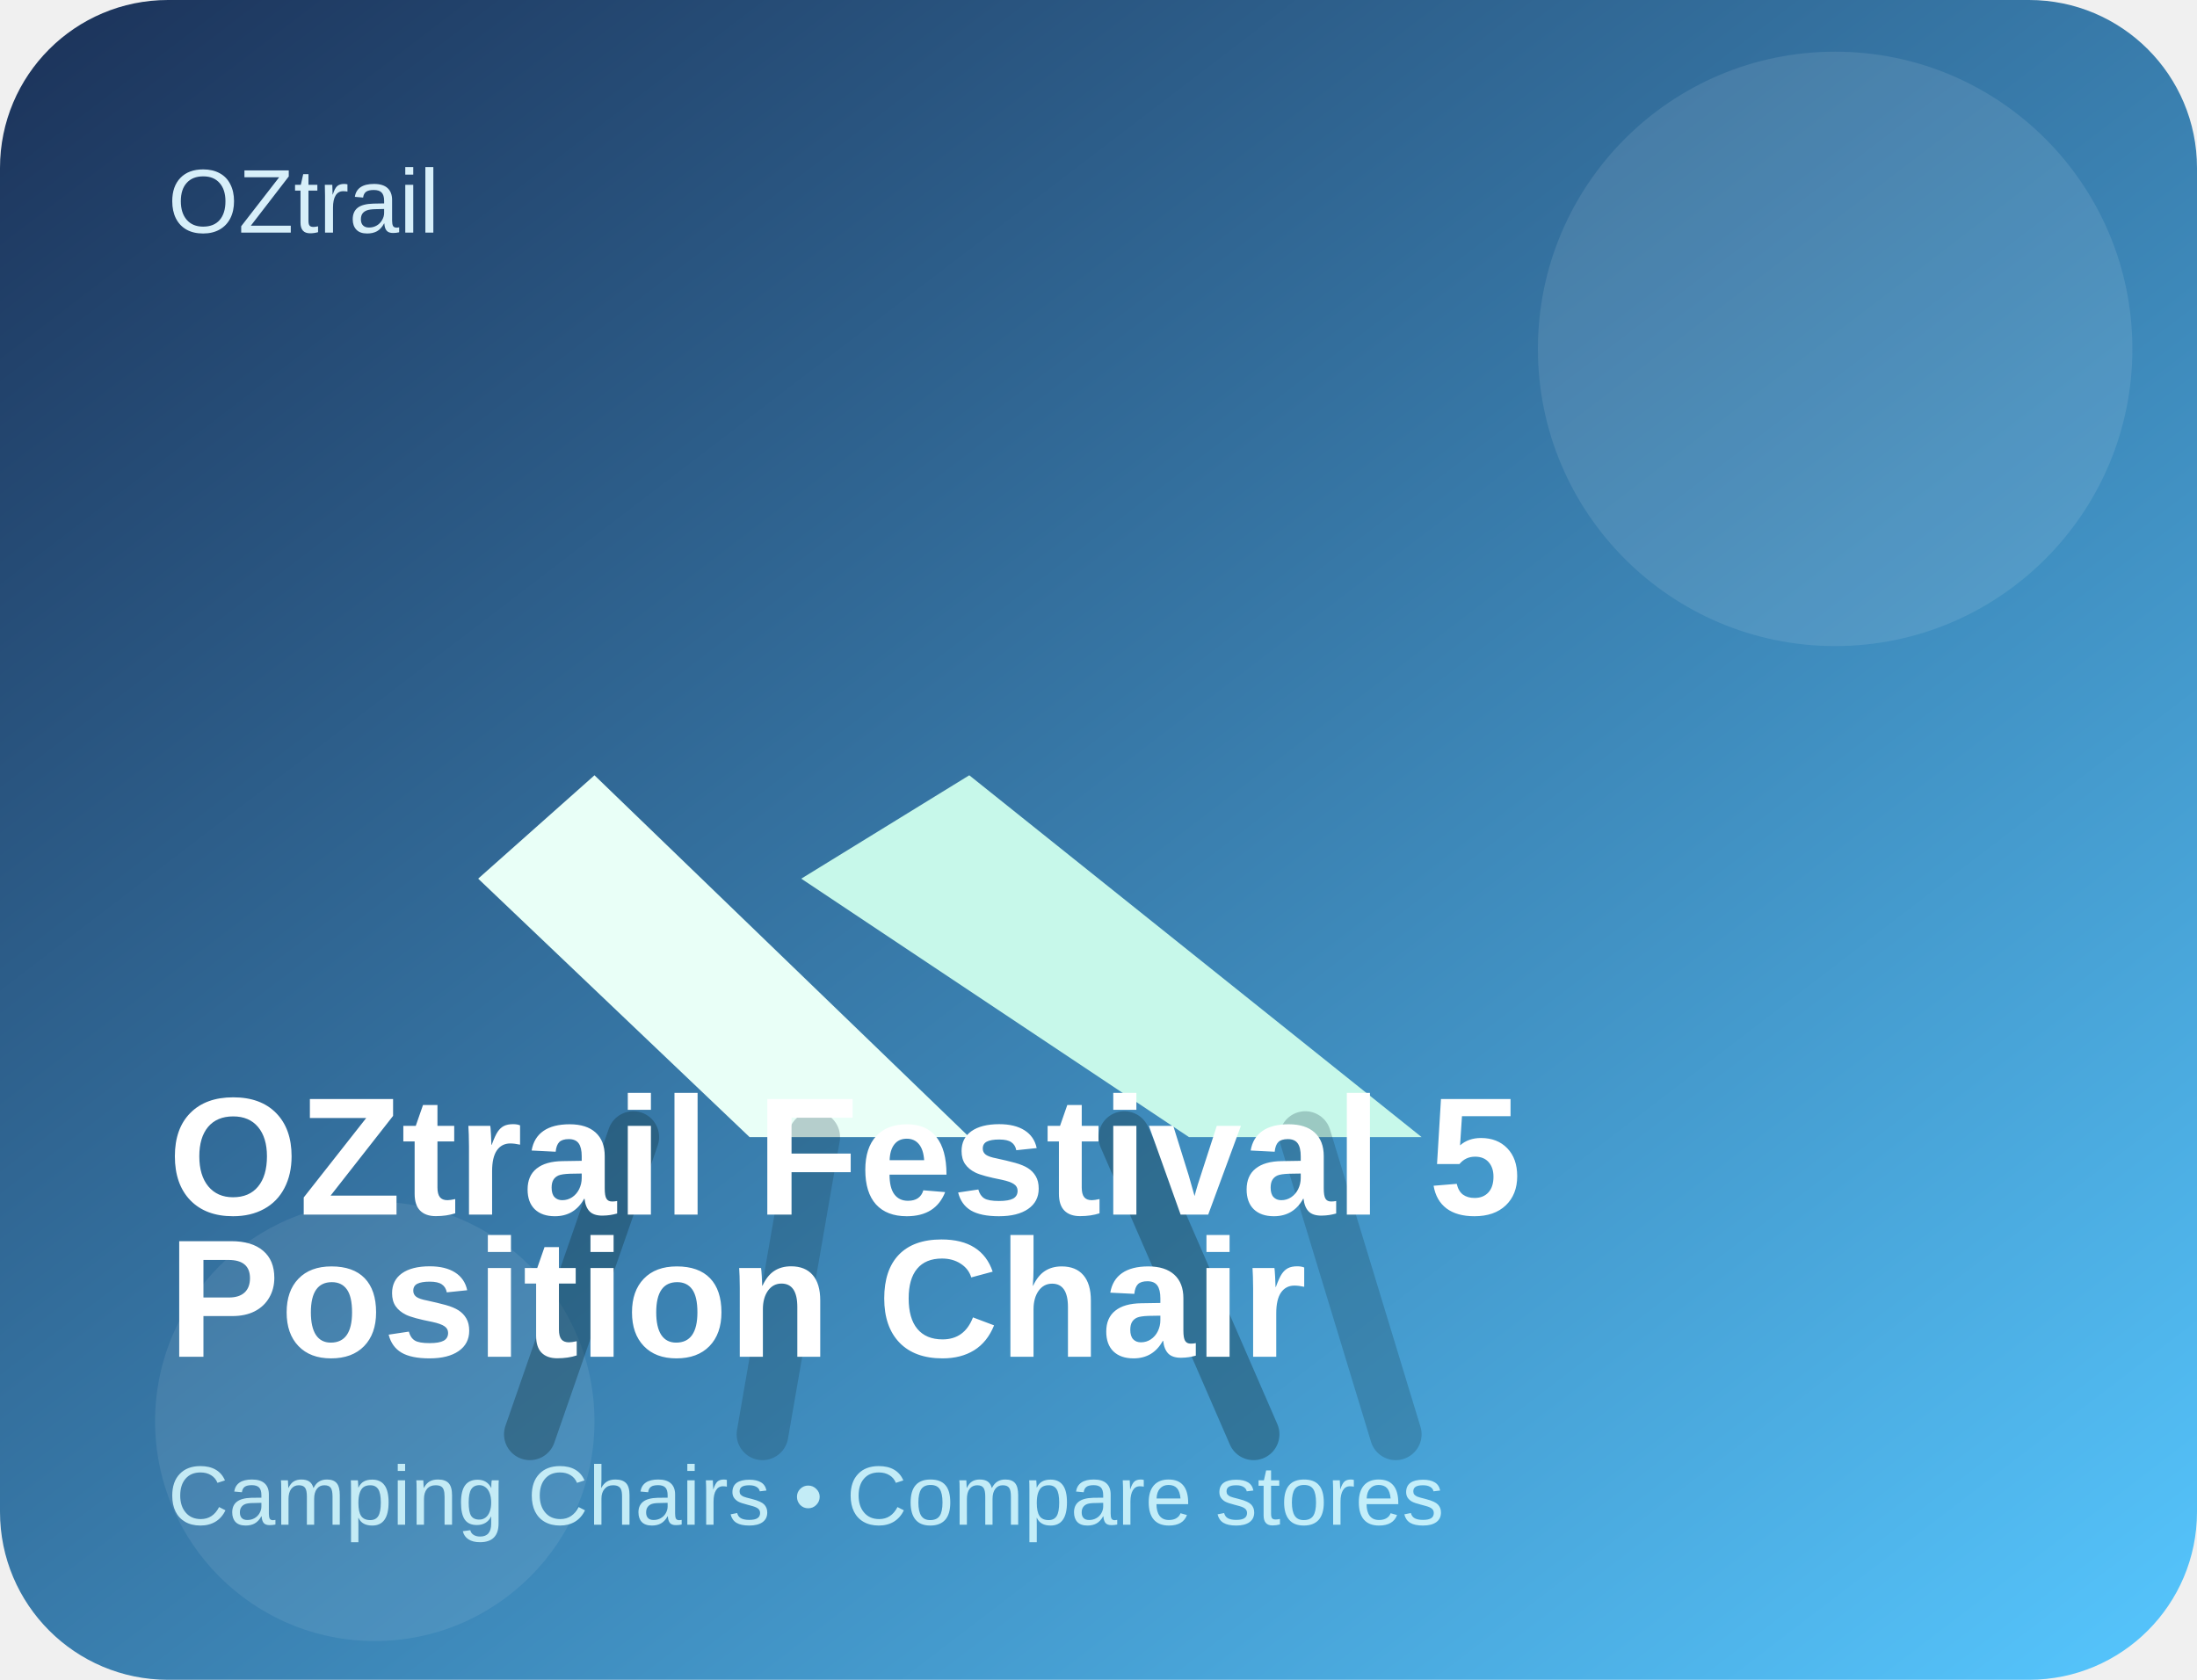
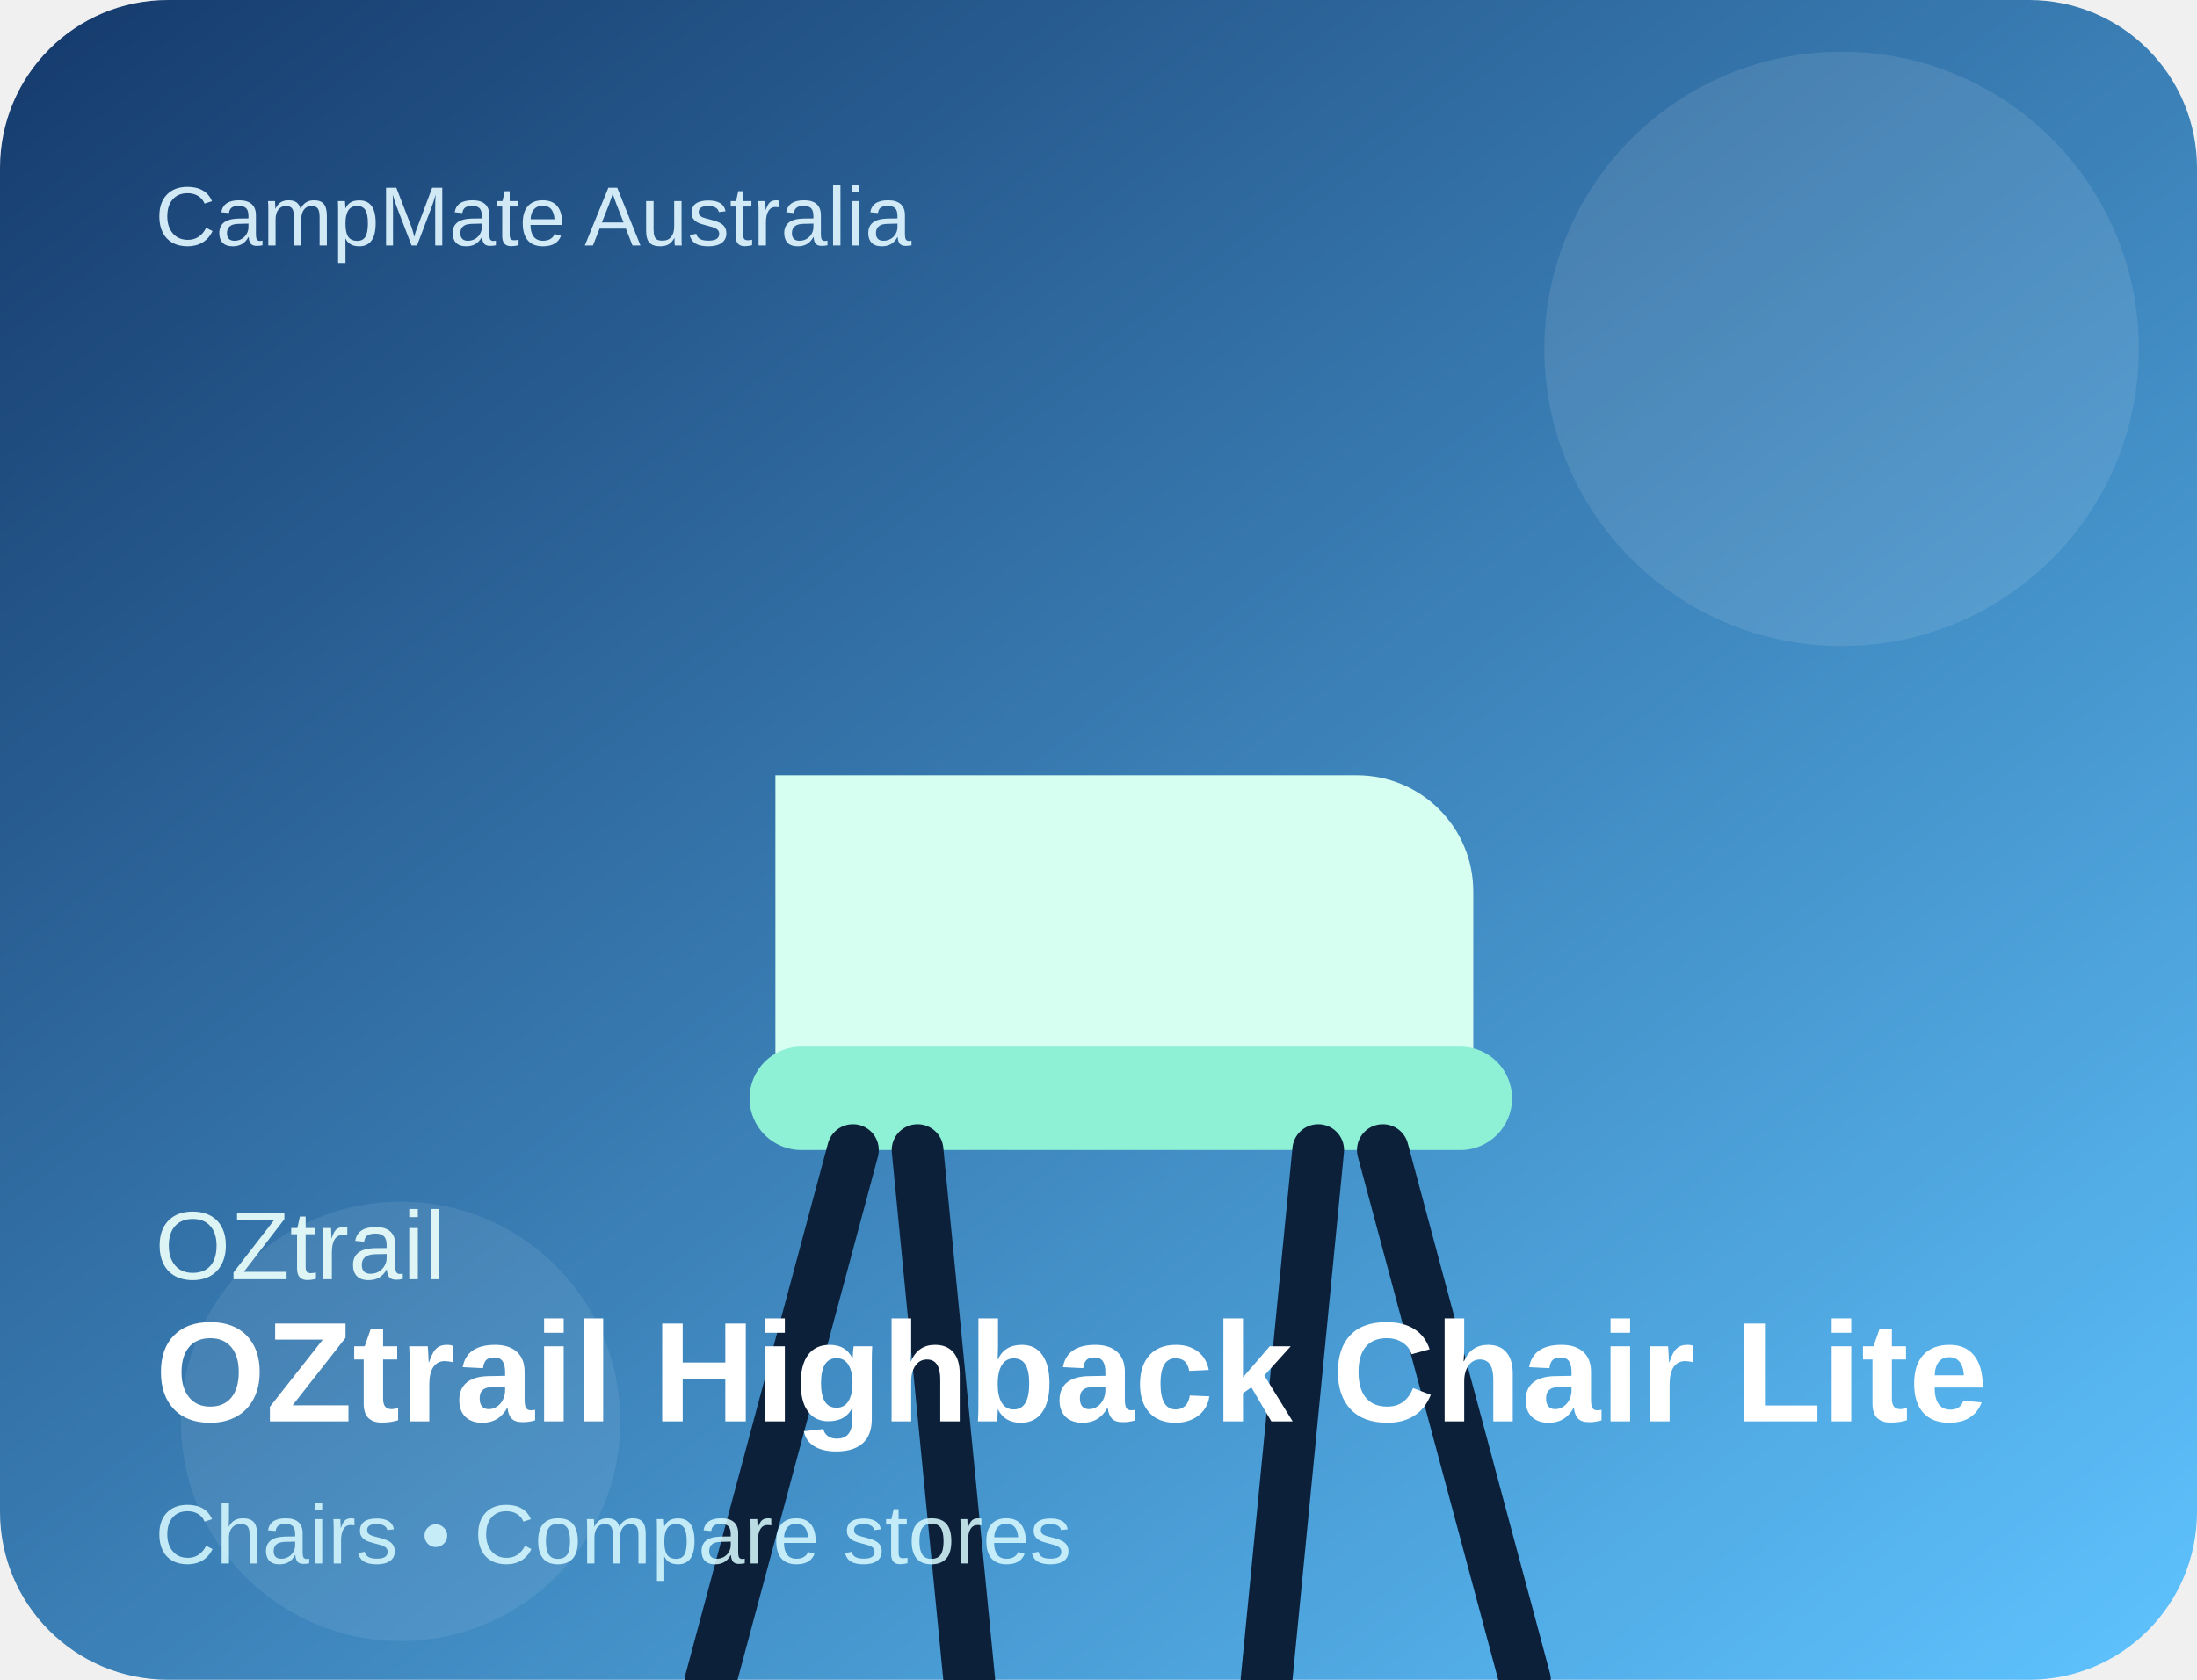
- <svg xmlns="http://www.w3.org/2000/svg" viewBox="0 0 340 260" role="img" aria-label="OZtrail Festival 5 Position Chair">
+ <svg xmlns="http://www.w3.org/2000/svg" viewBox="0 0 340 260" role="img" aria-label="OZtrail Highback Chair Lite 115">
  <defs>
    <linearGradient id="g" x1="0" y1="0" x2="1" y2="1">
-       <stop offset="0%" stop-color="#1b3158" />
-       <stop offset="100%" stop-color="#56c7ff" />
+       <stop offset="0%" stop-color="#15396b" />
+       <stop offset="100%" stop-color="#5fc4ff" />
    </linearGradient>
  </defs>
  <rect width="340" height="260" rx="26" fill="url(#g)" />
-   <circle cx="284" cy="54" r="46" fill="#ffffff" opacity="0.10" />
-   <circle cx="58" cy="220" r="34" fill="#ffffff" opacity="0.08" />
-   <path d="M92 120 L150 176 L116 176 L74 136 Z" fill="#e9fff7" />
-   <path d="M150 120 L220 176 L184 176 L124 136 Z" fill="#c7f8ea" />
-   <path d="M98 176 L82 222" stroke="#163b4b" stroke-width="8" stroke-linecap="round" opacity="0.4" />
-   <path d="M174 176 L194 222" stroke="#163b4b" stroke-width="8" stroke-linecap="round" opacity="0.4" />
-   <path d="M126 176 L118 222" stroke="#163b4b" stroke-width="8" stroke-linecap="round" opacity="0.25" />
-   <path d="M202 176 L216 222" stroke="#163b4b" stroke-width="8" stroke-linecap="round" opacity="0.25" />
-   <text x="26" y="36" font-family="Arial, Helvetica, sans-serif" font-size="14" fill="#dff6ff" opacity="0.96">OZtrail</text>
-   <text x="26" y="188" font-family="Arial, Helvetica, sans-serif" font-size="26" font-weight="700" fill="#ffffff">OZtrail Festival 5</text>
-   <text x="26" y="210" font-family="Arial, Helvetica, sans-serif" font-size="26" font-weight="700" fill="#ffffff">Position Chair</text>
-   <text x="26" y="236" font-family="Arial, Helvetica, sans-serif" font-size="13" fill="#d8faff" opacity="0.86">Camping Chairs • Compare stores</text>
+   <circle cx="285" cy="54" r="46" fill="#ffffff" opacity="0.10" />
+   <circle cx="62" cy="220" r="34" fill="#ffffff" opacity="0.08" />
+   <path d="M120 120 h90 a18 18 0 0 1 18 18 v26 h-108z" fill="#d7fff1" />
+   <rect x="116" y="162" width="118" height="16" rx="8" fill="#8ef0d5" />
+   <path d="M132 178 L110 260 M214 178 L236 260 M142 178 L150 260 M204 178 L196 260" stroke="#0c203a" stroke-width="8" stroke-linecap="round" />
+   <text x="24" y="38" font-family="Arial, Helvetica, sans-serif" font-size="13" fill="#dff6ff" opacity="0.92">CampMate Australia</text>
+   <text x="24" y="198" font-family="Arial, Helvetica, sans-serif" font-size="15" fill="#ecfffb" opacity="0.92">OZtrail</text>
+   <text x="24" y="220" font-family="Arial, Helvetica, sans-serif" font-size="22" font-weight="700" fill="#ffffff">OZtrail Highback Chair Lite </text>
+   <text x="24" y="242" font-family="Arial, Helvetica, sans-serif" font-size="13" fill="#d8faff" opacity="0.86">Chairs • Compare stores</text>
</svg>
